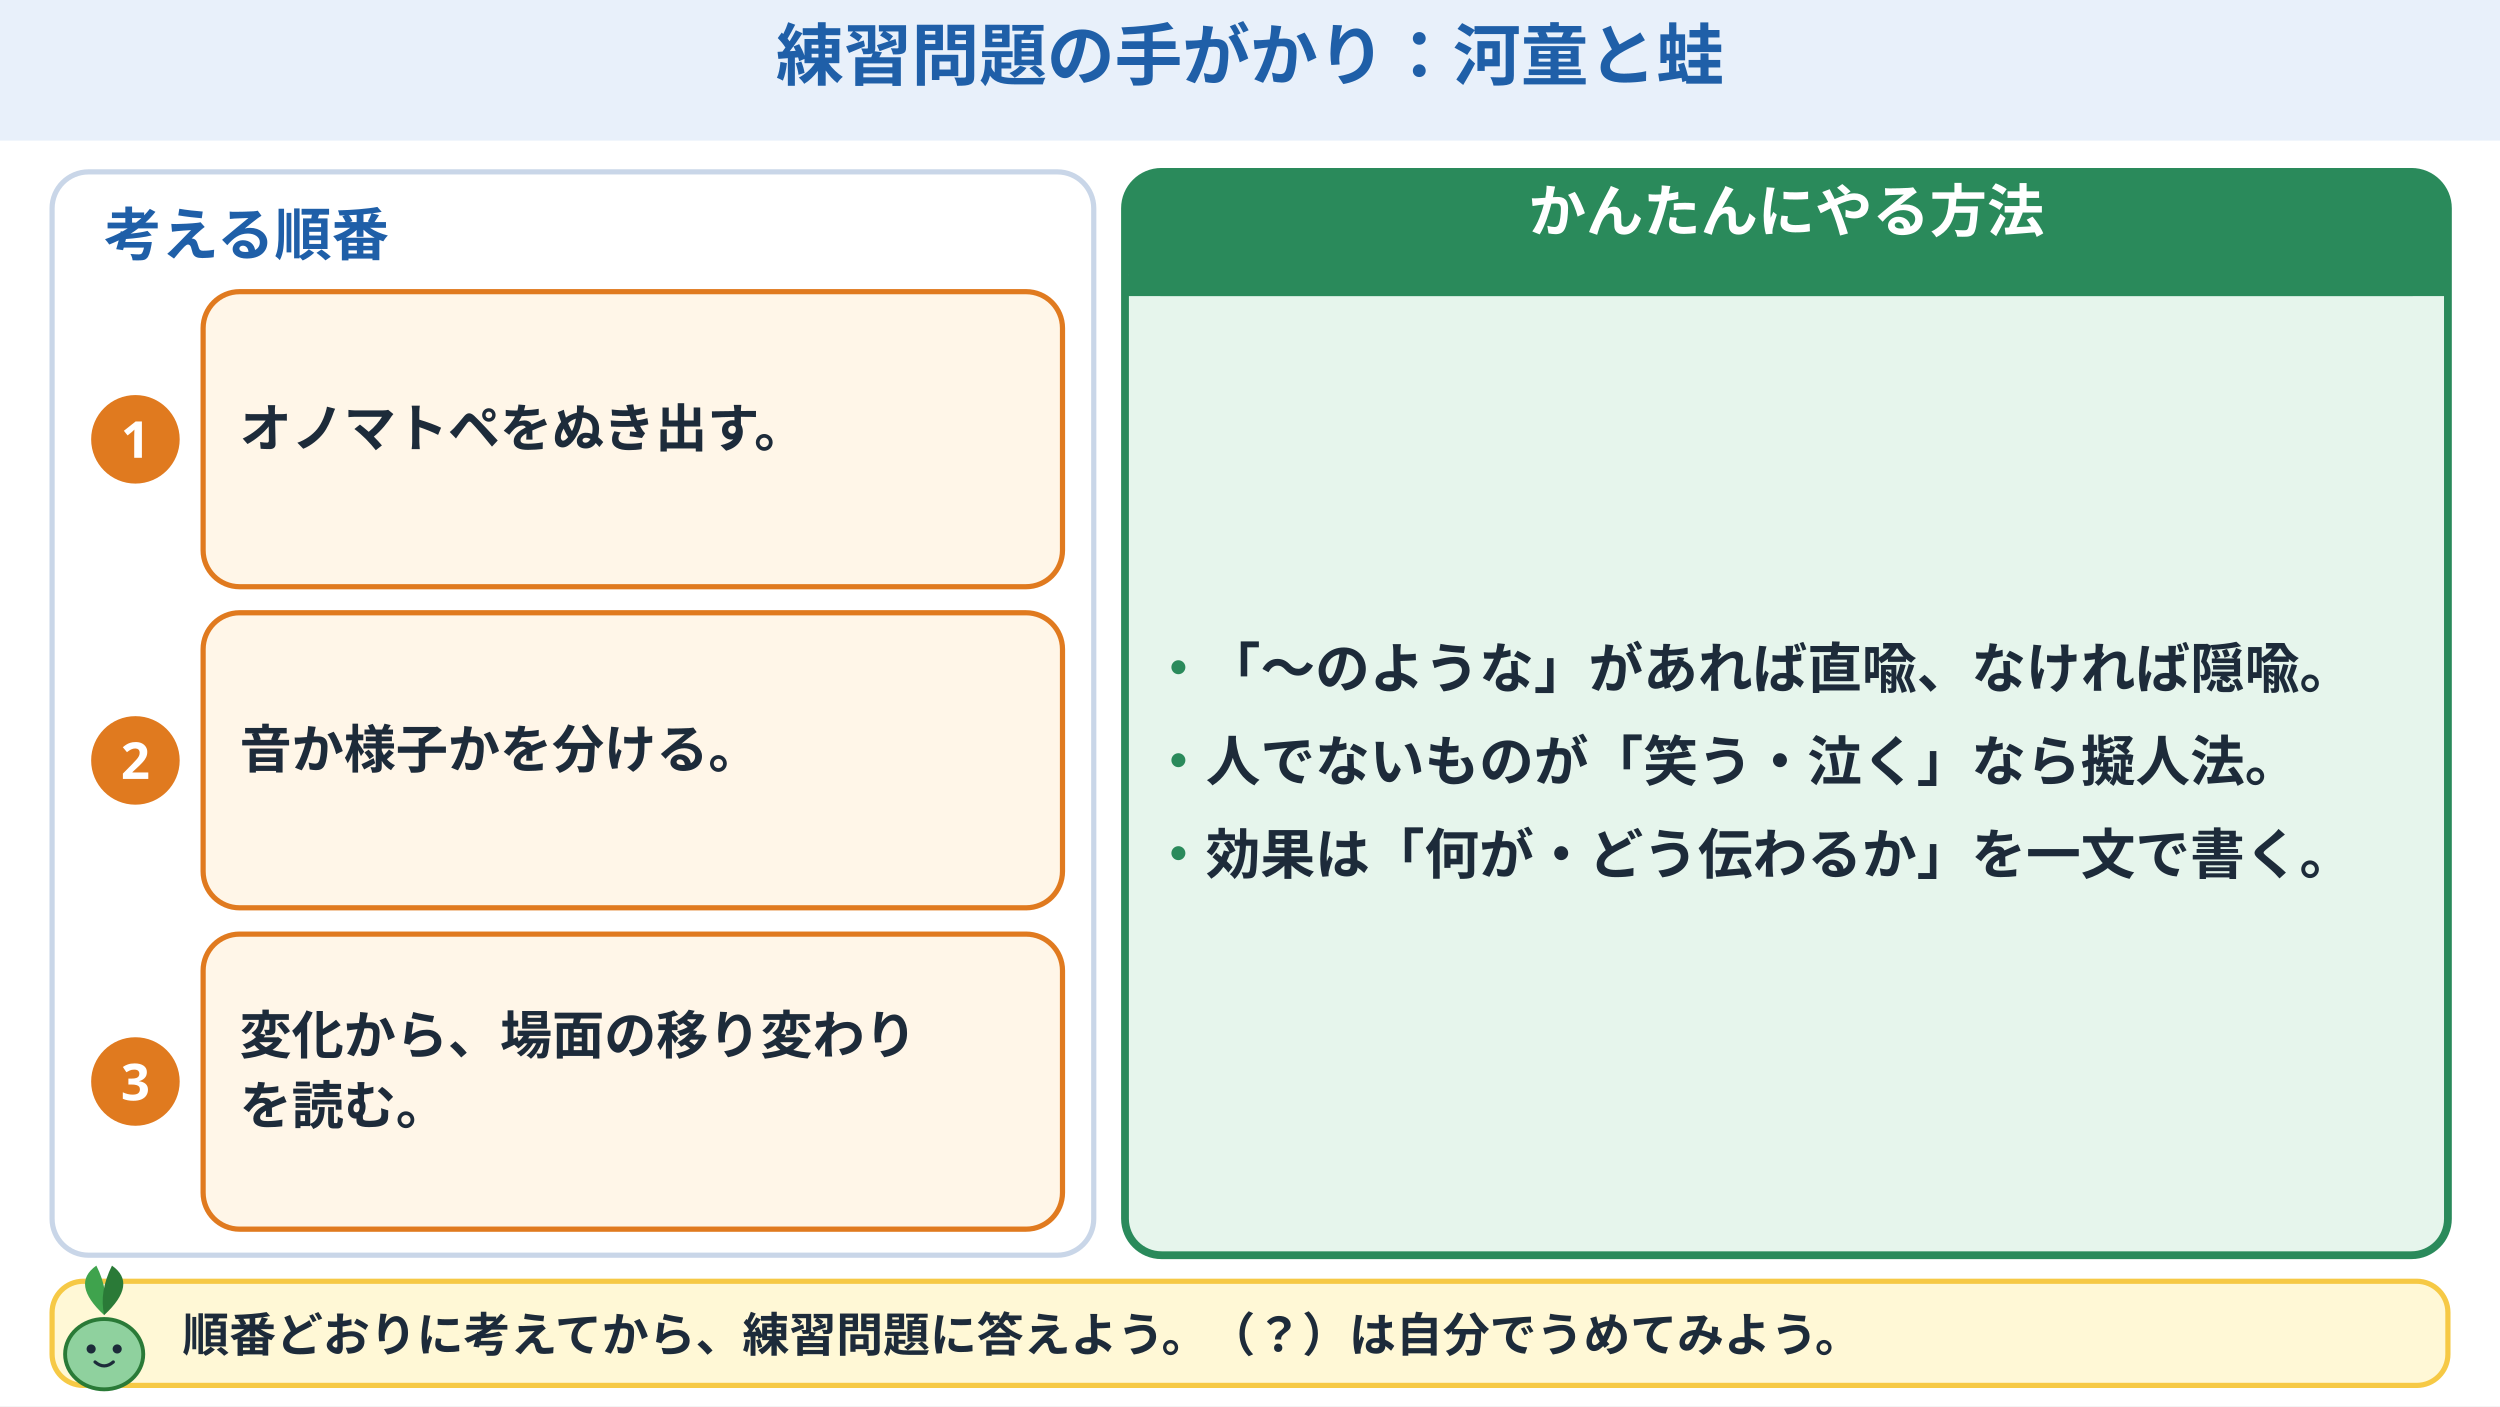
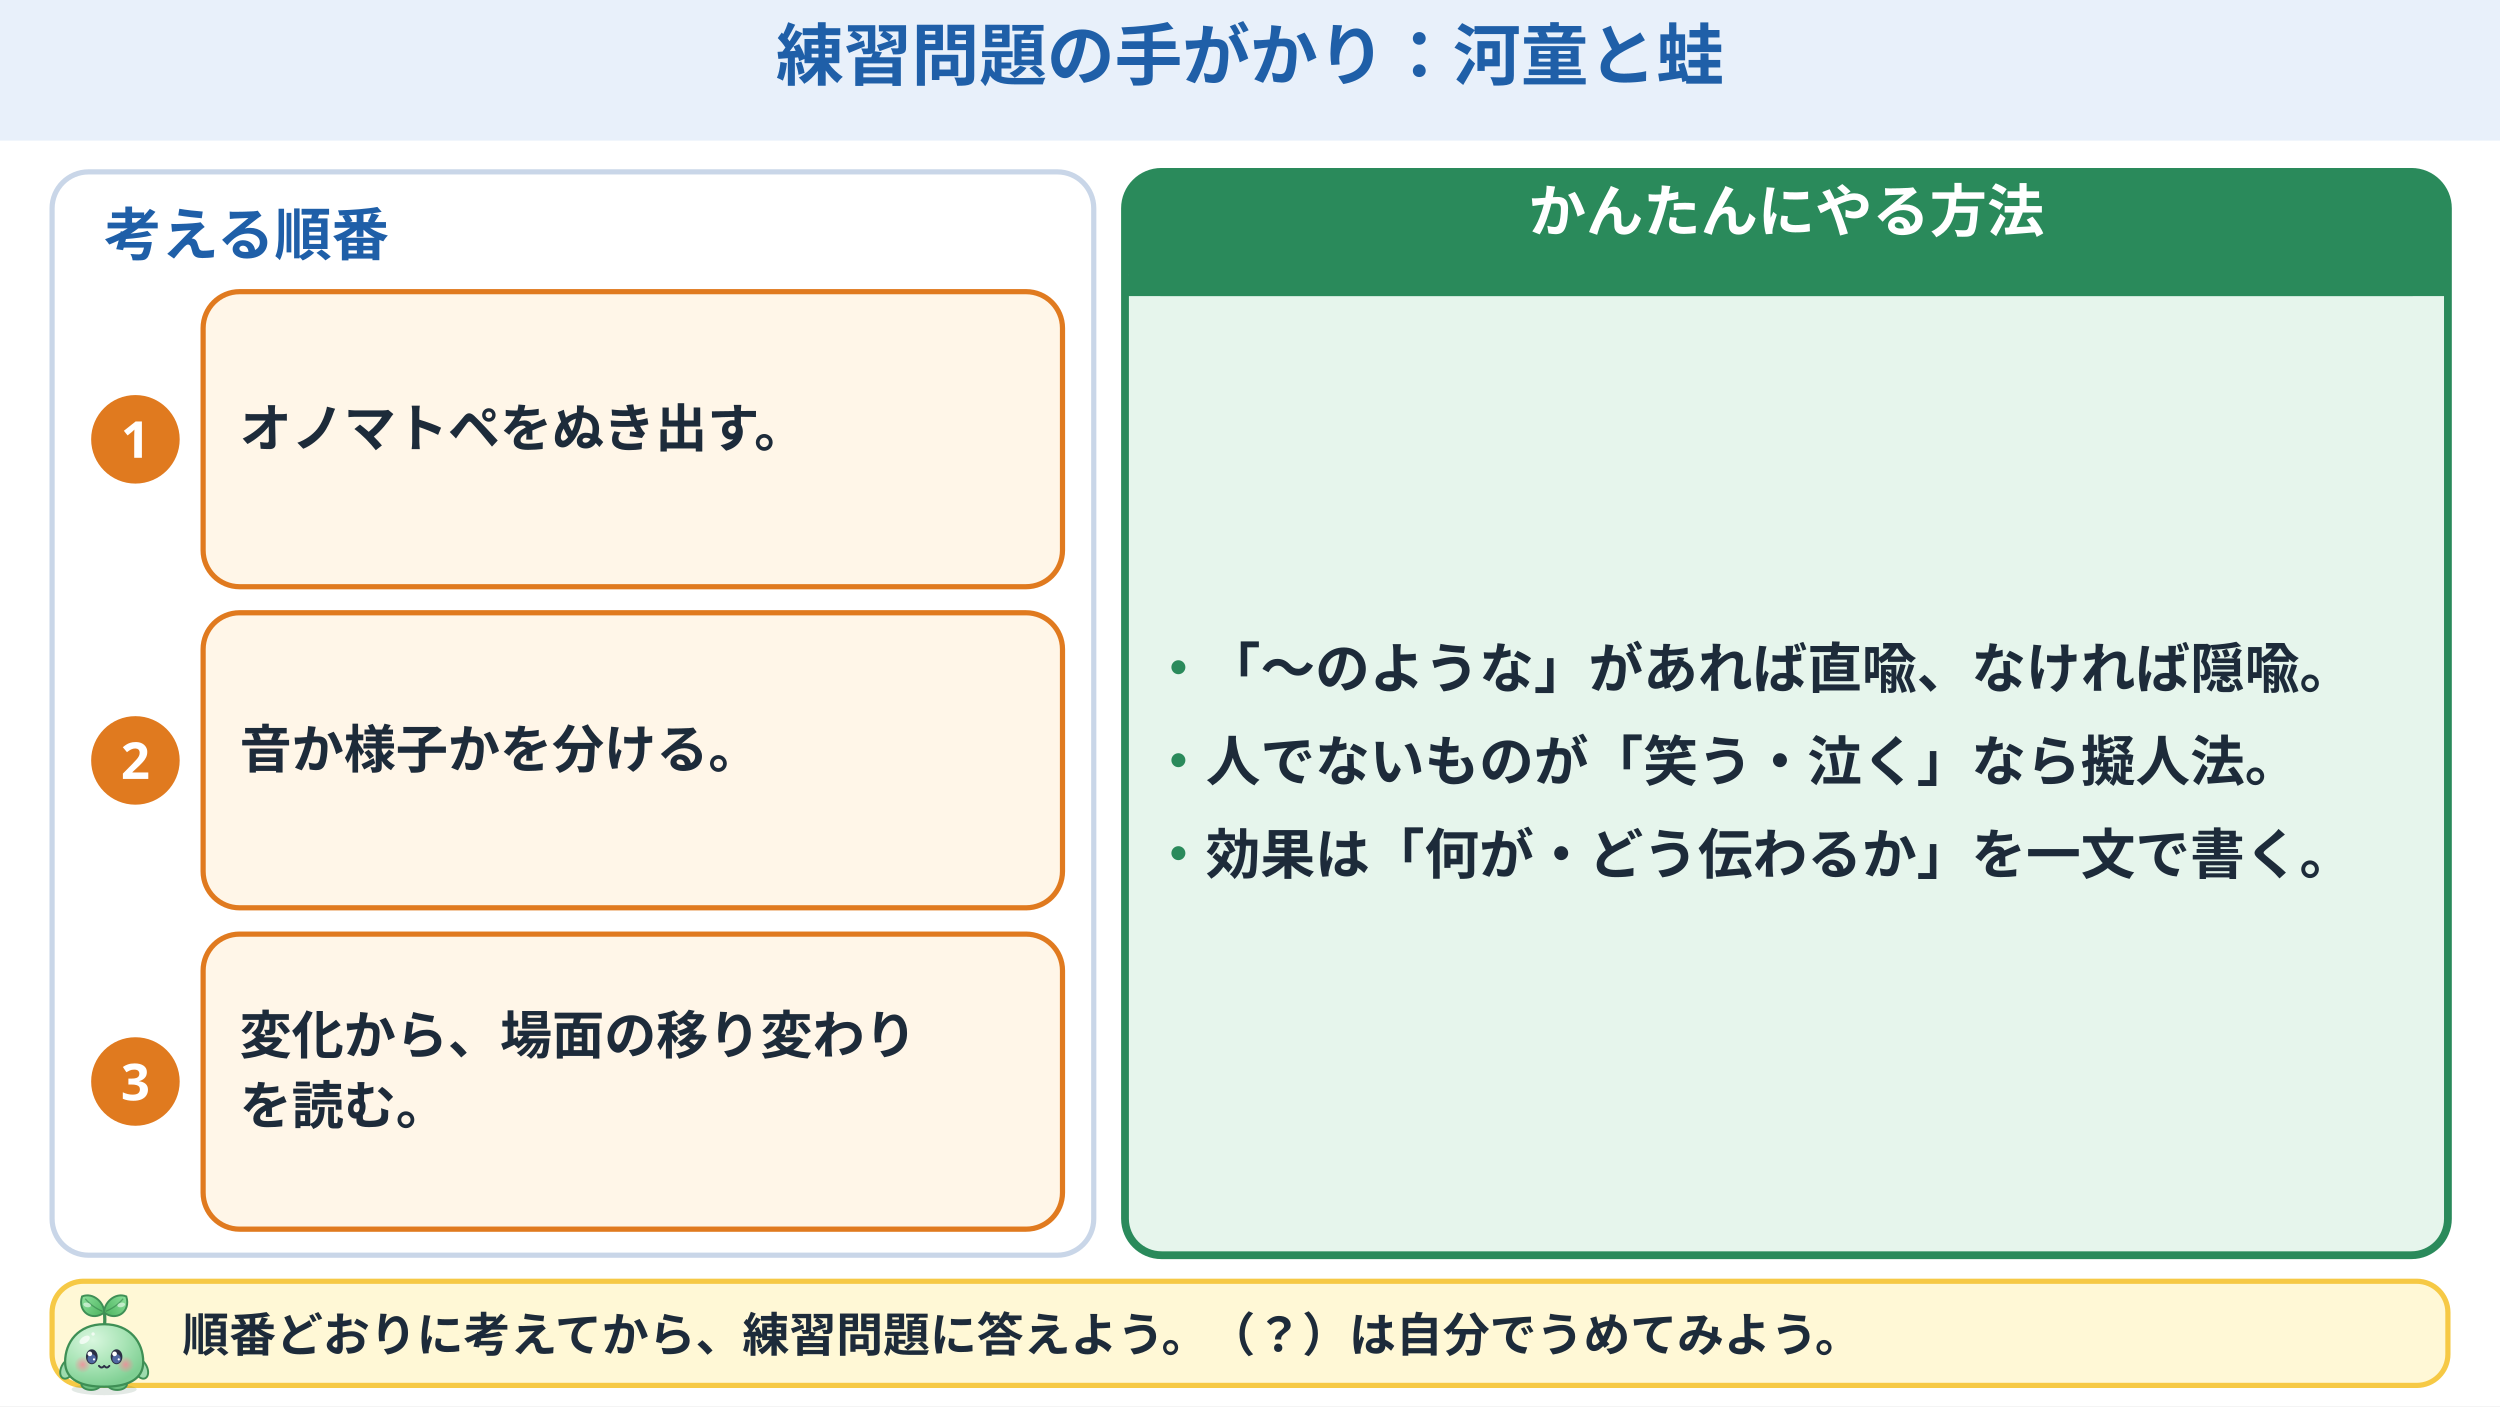
<svg xmlns="http://www.w3.org/2000/svg" viewBox="0 0 960 540" width="960" height="540" font-family="&quot;Hiragino Sans&quot;,&quot;Hiragino Kaku Gothic ProN&quot;,&quot;Noto Sans JP&quot;,&quot;Yu Gothic&quot;,sans-serif" role="img" aria-label="練習問題の手がかり：河童と蛙">
  <rect width="960" height="540" fill="#ffffff" />
  <rect x="0.0" y="0.0" width="960.0" height="54.0" rx="0" fill="#e8f0fa" />
  <text x="480.0" y="30.6" font-size="26" font-weight="800" fill="#1f5fa8" text-anchor="middle" data-box="title">練習問題の手がかり：河童と蛙</text>
  <rect x="20.0" y="66.0" width="400.0" height="416.0" rx="14" fill="#fff" stroke="#c9d6e8" stroke-width="2" />
  <text x="40.0" y="98.0" font-size="22" font-weight="800" fill="#1f5fa8" text-anchor="start">考える順番</text>
  <circle cx="52.0" cy="168.7" r="17.0" fill="#e07a1f" />
  <text x="52.0" y="175.8" font-size="19.55" font-weight="800" fill="#fff" text-anchor="middle">1</text>
  <g data-id="b6">
    <rect x="78.0" y="112.0" width="330.0" height="113.3" rx="14" fill="#fff6e8" stroke="#e07a1f" stroke-width="2" />
    <text x="92.0" y="171.6" font-size="20" font-weight="700" fill="#1d2b3a" text-anchor="start" data-box="b6">オノマトペをぬき出す。</text>
  </g>
  <circle cx="52.0" cy="292.0" r="17.0" fill="#e07a1f" />
  <text x="52.0" y="299.1" font-size="19.55" font-weight="800" fill="#fff" text-anchor="middle">2</text>
  <g data-id="b12">
    <rect x="78.0" y="235.3" width="330.0" height="113.3" rx="14" fill="#fff6e8" stroke="#e07a1f" stroke-width="2" />
    <text x="92.0" y="294.9" font-size="20" font-weight="700" fill="#1d2b3a" text-anchor="start" data-box="b12">音か様子かを分ける。</text>
  </g>
  <circle cx="52.0" cy="415.3" r="17.0" fill="#e07a1f" />
  <text x="52.0" y="422.5" font-size="19.55" font-weight="800" fill="#fff" text-anchor="middle">3</text>
  <g data-id="b18">
    <rect x="78.0" y="358.7" width="330.0" height="113.3" rx="14" fill="#fff6e8" stroke="#e07a1f" stroke-width="2" />
    <text x="92.0" y="404.7" font-size="20" font-weight="700" fill="#1d2b3a" text-anchor="start" data-box="b18">変化から、場面の移り変わり</text>
    <text x="92.0" y="431.7" font-size="20" font-weight="700" fill="#1d2b3a" text-anchor="start" data-box="b18">を読む。</text>
  </g>
  <g data-id="b23">
    <rect x="432.0" y="66.0" width="508.0" height="416.0" rx="14" fill="#e6f5ec" stroke="#2a8a5b" stroke-width="3" />
    <rect x="432.0" y="66.0" width="508.0" height="47.7" rx="14" fill="#2a8a5b" />
    <rect x="432.0" y="105.7" width="508.0" height="8.0" rx="0" fill="#2a8a5b" />
    <text x="686.0" y="89.0" font-size="22" font-weight="800" fill="#fff" text-anchor="middle" data-box="b23">かんたんにやる方法</text>
    <text x="442.0" y="264.2" font-size="21" font-weight="700" fill="#2a8a5b" text-anchor="start" data-box="b23">・</text>
    <text x="463.0" y="264.2" font-size="21" font-weight="700" fill="#1d2b3a" text-anchor="start" data-box="b23">「〜のような」があれば直喩、なければ隠喩。</text>
    <text x="442.0" y="299.9" font-size="21" font-weight="700" fill="#2a8a5b" text-anchor="start" data-box="b23">・</text>
    <text x="463.0" y="299.9" font-size="21" font-weight="700" fill="#1d2b3a" text-anchor="start" data-box="b23">人でないものが「笑う・泣く」なら擬人法。</text>
    <text x="442.0" y="335.6" font-size="21" font-weight="700" fill="#2a8a5b" text-anchor="start" data-box="b23">・</text>
    <text x="463.0" y="335.6" font-size="21" font-weight="700" fill="#1d2b3a" text-anchor="start" data-box="b23">効果は「何が・どう伝わるか」を一文で書く。</text>
  </g>
  <rect x="20.0" y="492.0" width="920.0" height="40.0" rx="12" fill="#fff8d6" stroke="#f6c945" stroke-width="2" />
  <text x="70.0" y="519.0" font-size="18" font-weight="700" fill="#1d2b3a" text-anchor="start">順番どおりに考えてから、練習問題に答えよう。（？）は自分でうめてみよう。</text>
-   <g transform="translate(40,520) scale(0.5)">
-     <path d="M0,-30 Q-26,-54 -6,-68 Q4,-48 0,-30Z" fill="#3fa34d" />
-     <path d="M0,-30 Q26,-54 6,-68 Q-4,-48 0,-30Z" fill="#2a7a37" />
-     <ellipse cx="0" cy="0" rx="30" ry="27" fill="#8fd19e" stroke="#2a7a37" stroke-width="3" />
-     <circle cx="-10" cy="-4" r="3.5" fill="#1d2b3a" />
-     <circle cx="10" cy="-4" r="3.5" fill="#1d2b3a" />
-     <path d="M-7,6 Q0,12 7,6" fill="none" stroke="#1d2b3a" stroke-width="2.5" stroke-linecap="round" />
+   <defs>
+     <radialGradient id="nb1b" cx="35%" cy="25%" r="75%">
+       <stop offset="0" stop-color="#d9f7df" />
+       <stop offset=".55" stop-color="#a9e4b6" />
+       <stop offset="1" stop-color="#7fcf93" />
+     </radialGradient>
+     <linearGradient id="nb1l" x1="0" y1="1" x2="0" y2="0">
+       <stop offset="0" stop-color="#4fb562" />
+       <stop offset="1" stop-color="#8be09a" />
+     </linearGradient>
+     <radialGradient id="nb1c">
+       <stop offset="0" stop-color="#ff8096" stop-opacity=".75" />
+       <stop offset="1" stop-color="#ff8096" stop-opacity="0" />
+     </radialGradient>
+   </defs>
+   <g transform="translate(40,520) scale(0.25)">
+     <ellipse cx="0" cy="54" rx="50" ry="9" fill="#285a3c" fill-opacity=".13" />
+     <ellipse cx="-20" cy="46" rx="15" ry="9" fill="#6cbf80" stroke="#3e8f55" stroke-width="3" />
+     <ellipse cx="20" cy="46" rx="15" ry="9" fill="#6cbf80" stroke="#3e8f55" stroke-width="3" />
+     <g transform="rotate(0 0 -44)">
+       <path d="M0,-38 Q2,-54 0,-66" fill="none" stroke="#3e8f55" stroke-width="5" stroke-linecap="round" />
+       <g transform="translate(0,-64) rotate(-54)">
+         <path d="M0,0 C-22,-6 -24,-34 0,-42 C16,-32 12,-8 0,0Z" fill="url(#nb1l)" stroke="#3e8f55" stroke-width="3" />
+         <path d="M0,-3 Q-4,-20 0,-36" fill="none" stroke="#2e7846" stroke-opacity=".55" stroke-width="2" />
+         <ellipse cx="-6" cy="-28" rx="3.5" ry="6" fill="#fff" fill-opacity=".55" transform="rotate(-23 -6 -28)" />
+       </g>
+       <g transform="translate(0,-64) rotate(54)">
+         <path d="M0,0 C22,-6 24,-34 0,-42 C-16,-32 -12,-8 0,0Z" fill="url(#nb1l)" stroke="#3e8f55" stroke-width="3" />
+         <path d="M0,-3 Q4,-20 0,-36" fill="none" stroke="#2e7846" stroke-opacity=".55" stroke-width="2" />
+         <ellipse cx="6" cy="-28" rx="3.5" ry="6" fill="#fff" fill-opacity=".55" transform="rotate(23 6 -28)" />
+       </g>
+     </g>
+     <ellipse cx="0" cy="14" rx="10" ry="16" fill="#9edbae" stroke="#3e8f55" stroke-width="3" transform="translate(-50,10) rotate(26)" />
+     <ellipse cx="0" cy="14" rx="10" ry="16" fill="#9edbae" stroke="#3e8f55" stroke-width="3" transform="translate(50,10) rotate(-26)" />
+     <path d="M0,-46 C40,-46 60,-18 60,12 C60,40 34,50 0,50 C-34,50 -60,40 -60,12 C-60,-18 -40,-46 0,-46Z" fill="url(#nb1b)" stroke="#3e8f55" stroke-width="3.5" />
+     <ellipse cx="-30" cy="-22" rx="9" ry="5" fill="#fff" fill-opacity=".7" transform="rotate(-34 -30 -22)" />
+     <circle cx="-17" cy="-31" r="2.6" fill="#fff" fill-opacity=".7" />
+     <circle cx="-33" cy="16" r="13" fill="url(#nb1c)" />
+     <circle cx="33" cy="16" r="13" fill="url(#nb1c)" />
+     <ellipse cx="-19" cy="4" rx="9" ry="11.5" fill="#2b2f45" />
+     <ellipse cx="-19.0" cy="7.0" rx="6.5" ry="7.0" fill="#6e96eb" fill-opacity=".55" />
+     <circle cx="-22" cy="-0.5" r="3.6" fill="#fff" />
+     <circle cx="-15.6" cy="8.0" r="1.7" fill="#fff" />
+     <ellipse cx="19" cy="4" rx="9" ry="11.5" fill="#2b2f45" />
+     <ellipse cx="19.0" cy="7.0" rx="6.5" ry="7.0" fill="#6e96eb" fill-opacity=".55" />
+     <circle cx="16" cy="-0.5" r="3.6" fill="#fff" />
+     <circle cx="22.4" cy="8.0" r="1.7" fill="#fff" />
+     <path d="M-8,18 Q-4,23 0,18 Q4,23 8,18" fill="none" stroke="#2b2f45" stroke-width="3" stroke-linecap="round" stroke-linejoin="round" />
  </g>
</svg>
